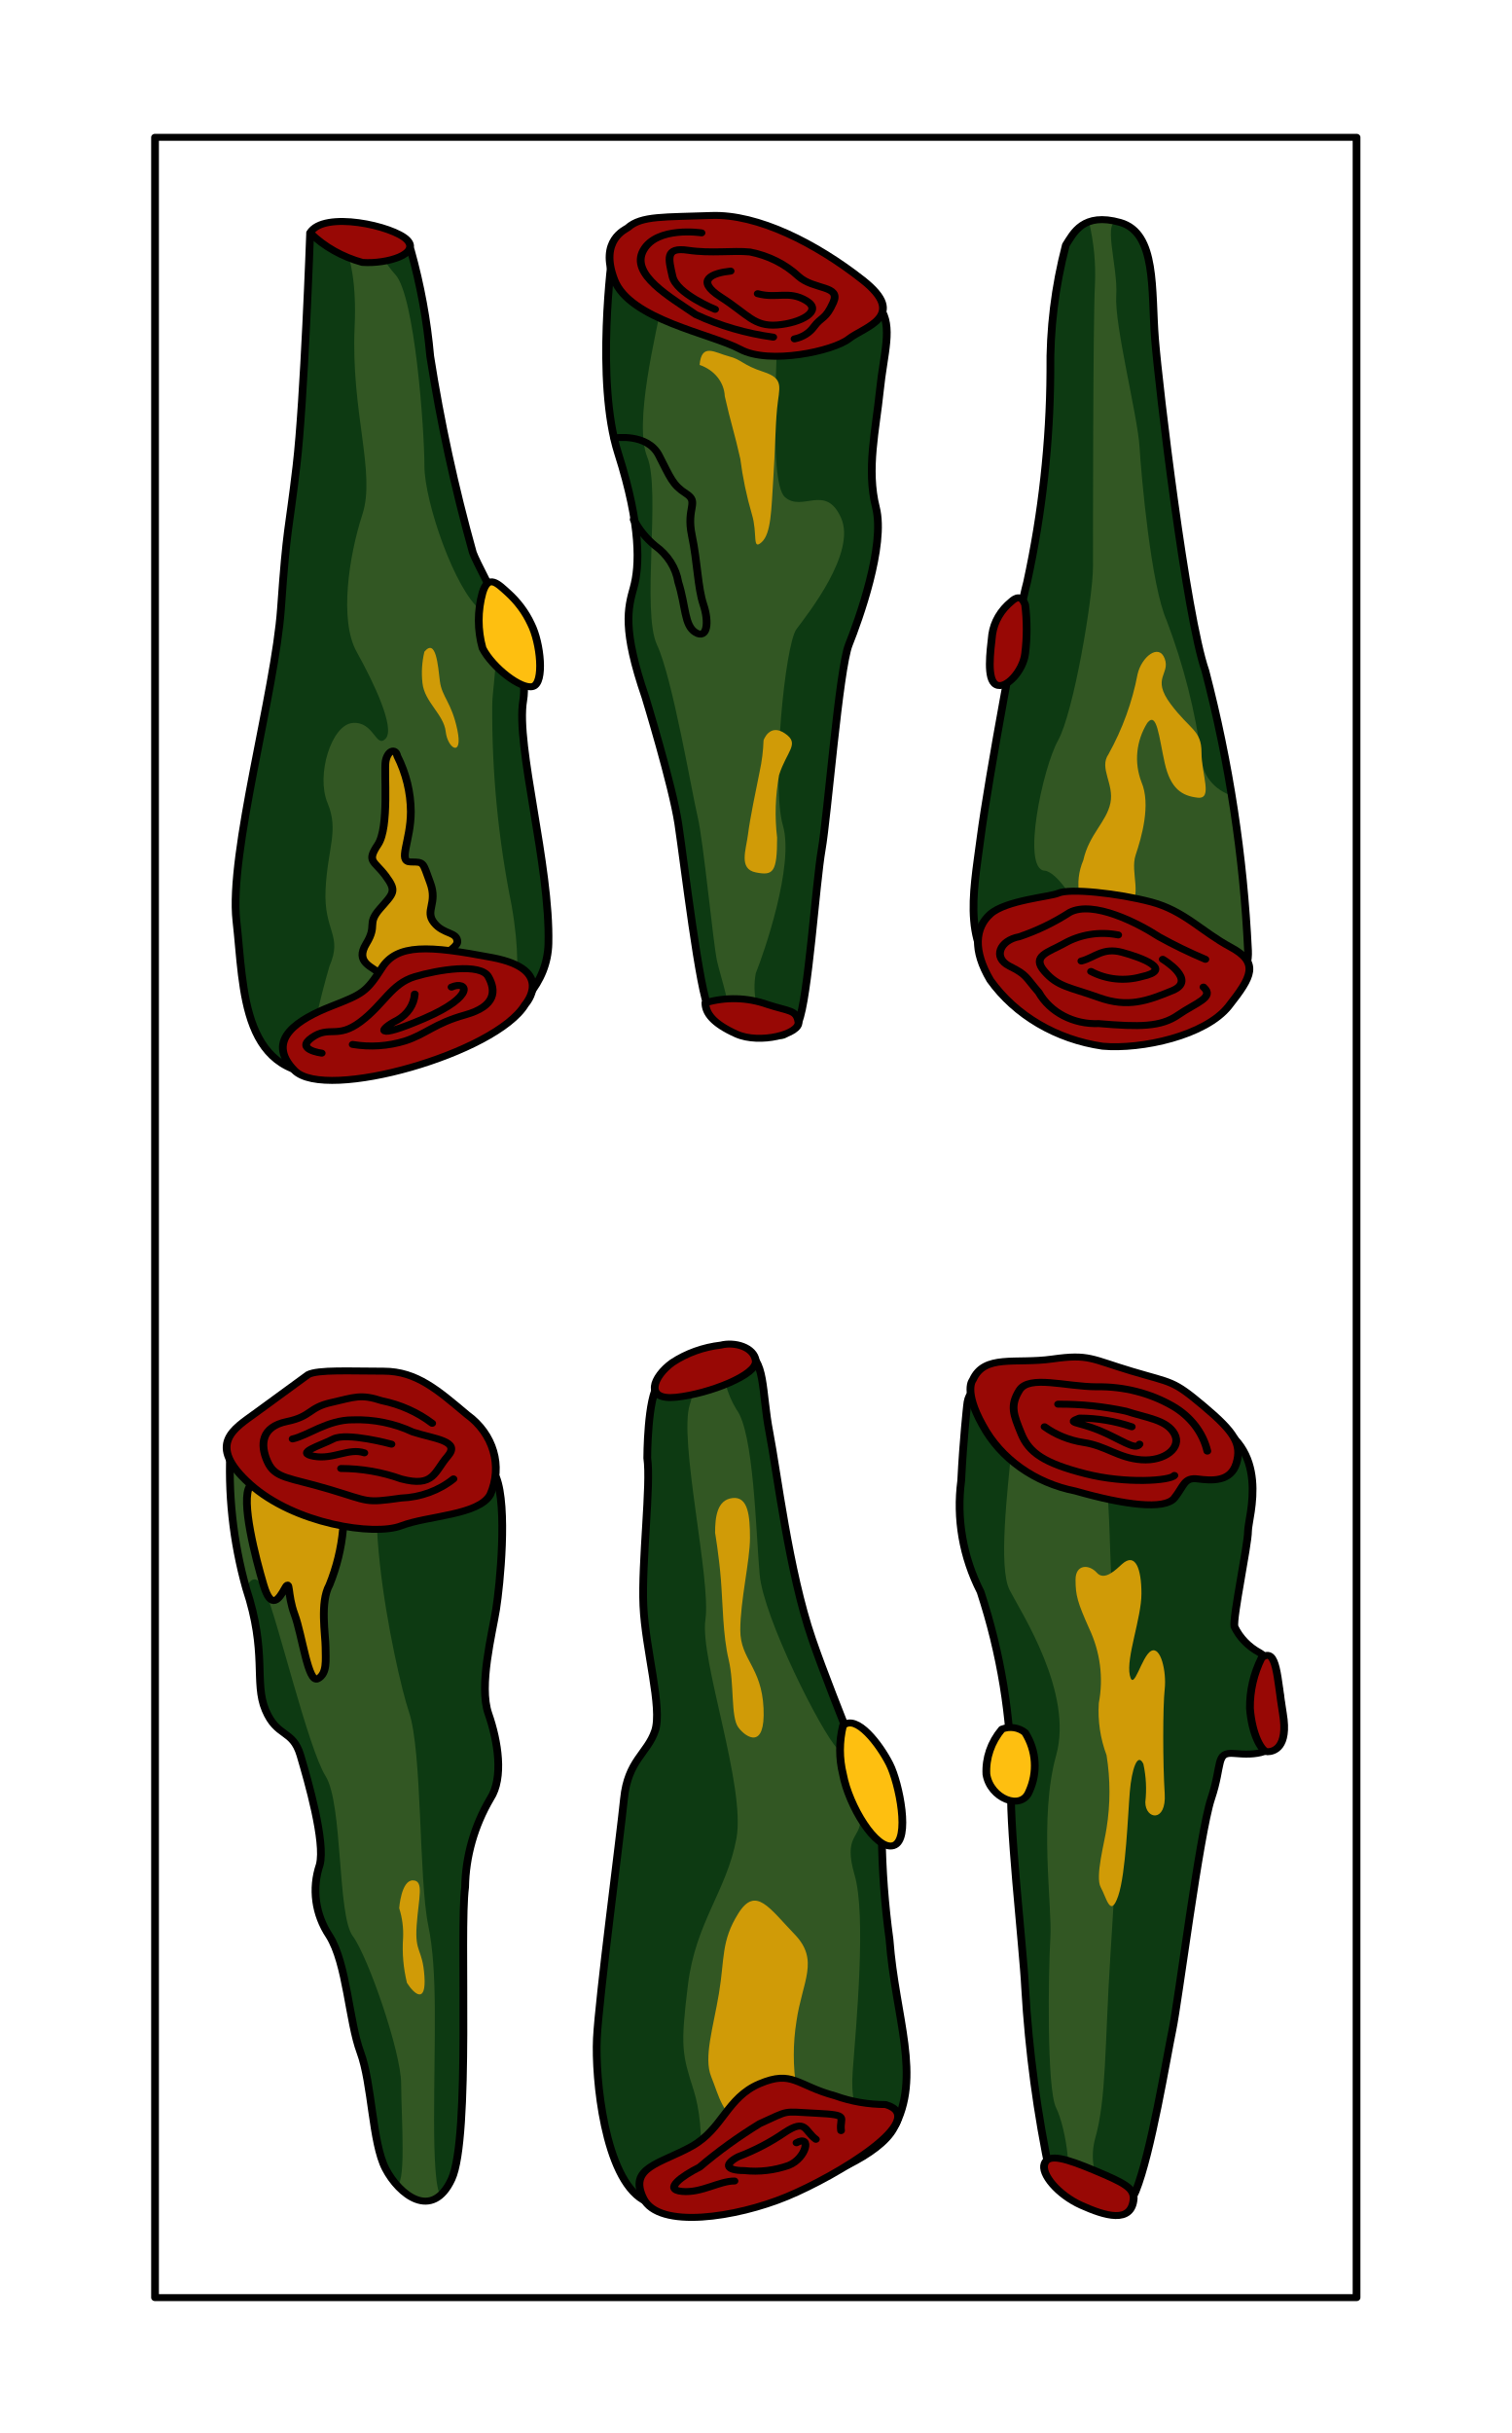
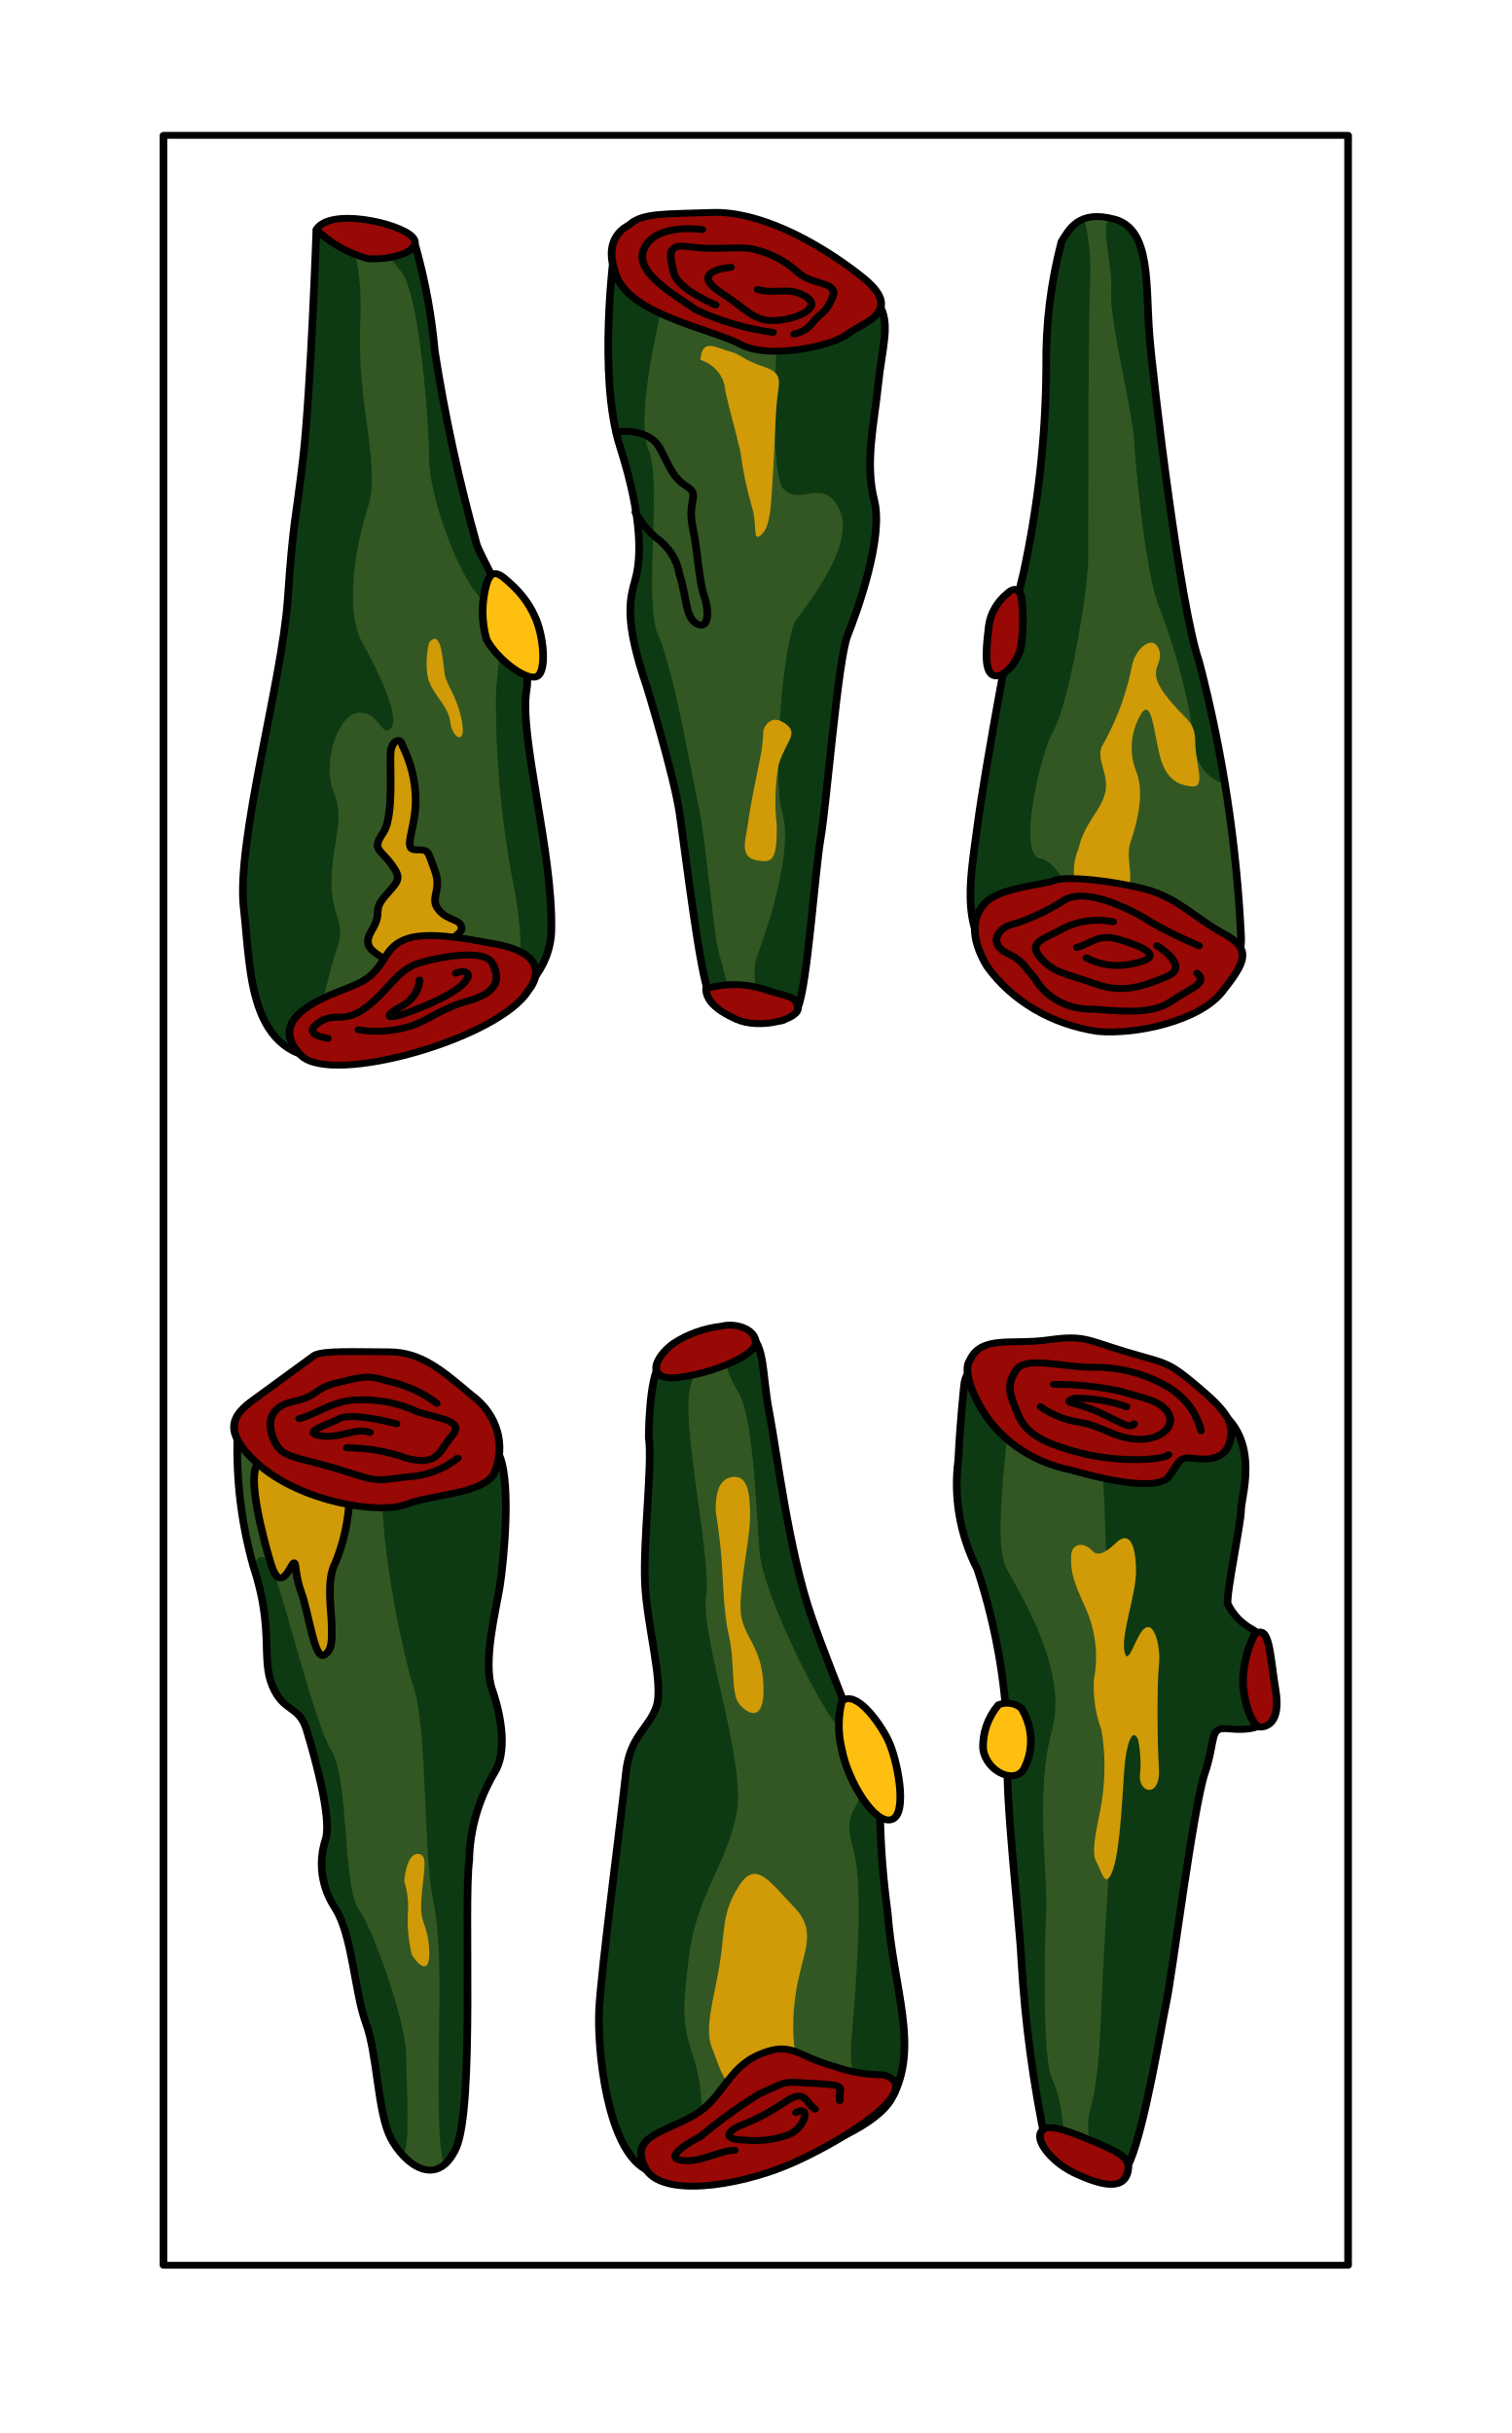
- <svg xmlns="http://www.w3.org/2000/svg" width="261px" height="420px" viewBox="0 0 261 420" version="1.1">
+ <svg xmlns="http://www.w3.org/2000/svg" width="261px" height="420px" viewBox="0 0 261 426" version="1.1">
  <g id="surface1">
    <path style=" stroke:none;fill-rule:nonzero;fill:rgb(100%,100%,100%);fill-opacity:1;" d="M 20.078 0 L 240.922 0 C 252.012 0 261 8.059 261 18 L 261 402 C 261 411.941 252.012 420 240.922 420 L 20.078 420 C 8.988 420 0 411.941 0 402 L 0 18 C 0 8.059 8.988 0 20.078 0 Z M 20.078 0 " />
    <path style=" stroke:none;fill-rule:nonzero;fill:rgb(19.608%,34.118%,13.725%);fill-opacity:1;" d="M 166.973 242.699 C 166.973 242.699 166.305 248.699 165.969 255.602 C 165.102 262.152 166.258 268.797 169.316 274.801 C 172.801 285.422 174.602 296.43 174.668 307.5 C 174 313.199 176.676 336.301 177.012 343.199 C 177.637 354.074 179.09 364.902 181.363 375.602 C 182.699 378 193.406 384.898 196.086 378.301 C 198.762 371.699 201.438 355.199 202.441 350.398 C 203.445 345.602 207.125 316.5 209.133 310.5 C 211.141 304.5 209.805 302.398 213.148 302.699 C 216.496 303 220.848 303 221.18 298.199 C 221.516 293.398 220.512 287.102 217.5 285.301 C 215.555 284.25 214.031 282.676 213.148 280.801 C 212.816 279.301 215.492 266.699 215.492 264.301 C 215.492 261.898 219.844 249.602 208.129 245.102 C 196.418 240.602 185.711 237.301 177.68 238.5 C 169.648 239.699 167.977 240.602 166.973 242.699 Z M 111.762 251.699 C 112.43 256.199 110.758 269.699 111.094 277.199 C 111.426 284.699 114.438 294.898 113.102 298.801 C 111.762 302.699 108.414 303.898 107.746 310.5 C 107.078 317.102 103.395 345 103.062 351.898 C 102.727 358.801 104.398 375.898 111.094 379.801 C 117.785 383.699 146.227 376.199 151.246 366.898 C 156.266 357.602 154.594 348.301 153.59 334.801 C 152.773 328.828 152.324 322.816 152.25 316.801 C 152.25 312.602 144.219 294.602 140.203 282.898 C 136.188 271.199 134.18 254.102 132.844 247.199 C 131.504 240.301 132.172 234 128.492 233.699 C 124.812 233.398 115.777 236.398 113.77 238.801 C 111.762 241.199 111.762 251.699 111.762 251.699 Z M 39.82 249.301 C 39.316 257.672 40.219 266.066 42.496 274.199 C 46.176 285.301 43.836 290.398 45.844 295.199 C 47.852 300 50.527 298.5 51.867 303 C 53.203 307.5 56.215 318 55.211 321.898 C 53.809 326.027 54.418 330.496 56.883 334.199 C 59.895 339 60.23 348.898 62.238 354.301 C 64.246 359.699 64.246 369.898 66.59 374.398 C 68.93 378.898 74.621 383.398 77.965 376.199 C 81.312 369 79.305 333.301 80.309 325.801 C 80.395 320.465 81.883 315.223 84.656 310.5 C 87 306.898 85.996 300.602 84.324 295.801 C 82.648 291 84.992 282 85.66 277.801 C 86.332 273.602 87.668 260.102 85.66 255 C 83.652 249.898 47.18 241.5 39.82 249.301 Z M 184.039 42.301 C 182.164 49.477 181.262 56.828 181.363 64.199 C 181.297 76.387 179.949 88.539 177.348 100.5 C 176.008 105.301 170.652 134.398 169.316 144.602 C 167.977 154.801 165.969 163.801 174.336 170.699 C 182.699 177.602 216.16 178.5 215.492 164.102 C 214.723 147.828 212.262 131.66 208.129 115.801 C 204.785 106.199 200.102 66.898 199.43 58.5 C 198.762 50.102 199.766 40.199 193.406 38.398 C 187.051 36.602 185.375 40.199 184.039 42.301 Z M 105.738 43.801 C 105.738 43.801 102.727 65.699 106.742 78.301 C 110.758 90.898 110.422 97.801 109.418 101.398 C 108.414 105 107.41 108.602 111.426 120.301 C 111.426 120.301 116.113 135.602 117.117 142.199 C 118.121 148.801 120.797 171.602 122.469 174.301 C 124.141 177 136.188 180.301 137.863 176.398 C 139.535 172.5 140.875 152.398 141.875 146.699 C 142.879 141 144.887 115.5 146.562 111.301 C 148.234 107.102 152.918 94.199 151.246 87.602 C 149.574 81 151.246 74.102 151.914 67.5 C 152.586 60.898 154.258 56.398 151.914 53.102 C 149.574 49.801 117.117 37.199 105.738 43.801 Z M 53.539 40.5 C 53.539 40.5 52.535 69 51.195 80.398 C 49.859 91.801 49.523 90.602 48.52 105 C 47.516 119.398 39.484 147.301 40.824 159 C 42.16 170.699 41.492 186.898 58.223 185.398 C 74.953 183.898 94.363 176.398 94.695 162.898 C 95.031 149.398 89.008 128.699 90.348 120.898 C 91.684 113.102 82.984 99 81.645 95.398 C 78.523 84.227 76.066 72.91 74.285 61.5 C 73.738 55.328 72.617 49.207 70.938 43.199 C 69.934 40.5 62.574 36.301 53.539 40.5 Z M 53.539 40.5 " />
    <path style=" stroke:none;fill-rule:nonzero;fill:rgb(5.098%,22.745%,7.059%);fill-opacity:1;" d="M 65.25 39.301 C 67.926 41.102 70.605 42 70.938 43.199 C 72.617 49.207 73.738 55.328 74.285 61.5 C 76.066 72.91 78.523 84.227 81.645 95.398 C 82.984 99 91.352 112.801 90.348 120.898 C 89.344 129 95.031 149.699 94.695 162.898 C 94.406 167.945 91.73 172.641 87.336 175.801 C 87.336 175.801 91.016 171.602 88.34 156.301 C 86.039 144.918 84.918 133.367 84.992 121.801 C 84.992 117.602 87.336 108.602 82.984 105.301 C 78.633 102 73.281 86.699 73.281 80.398 C 73.281 74.102 71.609 51 68.262 47.398 C 64.914 43.801 63.242 37.801 65.25 39.301 Z M 52.871 185.102 C 41.492 183 41.828 169.199 40.824 159 C 39.82 148.801 47.516 119.699 48.52 105 C 49.523 90.301 49.859 91.801 51.195 80.398 C 52.535 69 53.539 40.5 53.539 40.5 L 57.219 39 C 57.219 39 61.902 41.699 61.234 56.398 C 60.566 71.102 64.914 81.602 62.574 88.801 C 60.23 96 58.559 107.102 61.57 112.5 C 64.582 117.898 68.262 125.699 66.59 127.5 C 64.914 129.301 64.582 124.5 60.898 124.801 C 57.219 125.102 54.543 133.801 56.551 138.602 C 58.559 143.398 56.551 146.398 56.215 153.602 C 55.879 160.801 59.227 161.398 56.883 166.801 C 55.129 172.82 53.789 178.934 52.871 185.102 Z M 133.848 45.301 C 141.875 50.398 150.91 51.602 151.914 53.102 C 152.918 54.602 152.918 60.898 151.914 67.5 C 150.91 74.102 149.238 81.301 151.246 87.602 C 153.254 93.898 148.234 107.398 146.562 111.301 C 144.887 115.199 143.215 141.301 141.875 146.699 C 140.539 152.102 139.871 172.5 137.863 176.398 C 135.855 180.301 134.516 179.699 132.844 178.199 C 130.668 175.18 129.836 171.543 130.5 168 C 131.84 164.699 137.191 149.398 135.184 142.5 C 133.176 135.602 135.52 111.301 137.527 108.602 C 139.535 105.898 147.898 95.398 145.223 89.398 C 142.547 83.398 138.531 88.5 135.52 85.801 C 132.508 83.102 134.516 58.5 134.18 54.602 C 133.848 50.699 131.84 43.801 133.848 45.301 Z M 125.48 176.398 C 124.477 177.602 123.137 175.199 122.469 174.301 C 121.801 173.398 117.785 149.102 117.117 142.199 C 116.445 135.301 111.426 120.301 111.426 120.301 C 107.41 108.602 108.414 104.699 109.418 101.398 C 110.422 98.102 110.422 90.602 106.742 78.301 C 103.062 66 105.738 43.801 105.738 43.801 C 108.887 42.516 112.32 41.898 115.777 42 C 115.777 42 116.445 42 114.773 50.102 C 113.102 58.199 109.418 73.199 111.762 78.898 C 114.105 84.602 110.758 105.602 113.434 111.301 C 116.113 117 119.457 136.801 120.461 141 C 121.465 145.199 123.137 162.898 123.809 165.898 C 124.477 168.898 126.82 175.5 125.48 176.398 Z M 193.406 38.398 C 199.43 40.801 198.762 50.102 199.43 58.5 C 200.102 66.898 204.785 106.199 208.129 115.801 C 210.141 122.918 211.703 130.129 212.816 137.398 C 209.68 136.406 207.551 133.781 207.461 130.801 C 206.379 122.734 204.359 114.793 201.438 107.102 C 198.762 101.102 197.09 82.5 196.754 77.102 C 196.418 71.699 192.402 56.102 192.738 51 C 193.074 45.898 190.062 37.199 193.406 38.398 Z M 187.719 174.898 C 183.371 178.199 177.012 172.801 174.336 170.699 C 165.969 163.801 167.641 155.398 169.316 144.602 C 170.988 133.801 176.008 105.301 177.348 100.5 C 179.949 88.539 181.297 76.387 181.363 64.199 C 181.262 56.828 182.164 49.477 184.039 42.301 C 184.707 41.102 185.711 39 188.055 38.398 C 188.895 41.949 189.23 45.578 189.059 49.199 C 188.723 54.898 188.723 92.398 188.723 97.801 C 188.723 103.199 185.375 123 182.699 127.801 C 180.023 132.602 176.344 150 180.359 150.301 C 184.375 150.602 194.41 170.102 187.719 174.898 Z M 69.602 248.398 C 75.945 247.523 82.258 250.121 85.66 255 C 87.668 260.102 85.996 273.301 85.66 277.801 C 85.328 282.301 82.984 291.301 84.324 295.801 C 85.66 300.301 87 306.898 84.656 310.5 C 81.883 315.223 80.395 320.465 80.309 325.801 C 79.305 333.301 81.312 369.301 77.965 376.199 C 77.695 377.223 77.117 378.156 76.293 378.898 C 76.293 378.898 74.953 380.398 74.953 366 C 74.953 351.602 75.625 340.5 73.949 332.398 C 72.277 324.301 72.945 302.398 70.605 295.5 C 68.262 288.602 59.895 249.898 69.602 248.398 Z M 68.262 377.102 C 67.387 376.391 66.801 375.441 66.59 374.398 C 64.246 369.898 63.91 359.699 62.238 354.301 C 60.566 348.898 59.895 339 56.883 334.199 C 54.418 330.496 53.809 326.027 55.211 321.898 C 56.215 318 53.203 307.5 51.867 303 C 50.527 298.5 48.184 300.301 45.844 295.199 C 43.5 290.102 46.176 285.301 42.496 274.199 C 42.496 274.199 43.836 270.301 45.844 274.801 C 47.852 279.301 53.203 301.801 56.215 306.602 C 59.227 311.398 58.223 330.602 60.898 334.199 C 63.578 337.801 69.266 354.301 69.266 359.699 C 69.266 365.102 70.27 378.301 68.262 377.102 Z M 124.812 234.301 L 128.492 233.699 C 132.172 234 131.168 240.602 132.844 247.199 C 134.516 253.801 136.188 271.199 140.203 282.898 C 144.219 294.602 152.25 312.602 152.25 316.801 C 152.324 322.816 152.773 328.828 153.59 334.801 C 154.594 348.301 159.277 357.898 154.258 366.898 C 153.922 367.5 150.578 367.801 150.578 368.102 C 150.578 368.398 146.562 366.301 147.23 357.602 C 147.898 348.898 149.574 330.602 147.566 323.699 C 145.559 316.801 148.57 317.398 148.57 314.102 C 148.465 309.754 147.082 305.512 144.555 301.801 C 141.875 299.102 131.84 279.301 131.168 271.801 C 130.5 264.301 130.164 247.199 127.152 243.301 C 125.484 240.543 124.672 237.434 124.812 234.301 Z M 116.445 380.699 C 114.602 380.922 112.723 380.605 111.094 379.801 C 104.398 375.898 102.727 358.801 103.062 351.898 C 103.395 345 107.078 317.102 107.746 310.5 C 108.414 303.898 111.762 302.398 113.102 298.801 C 114.438 295.199 111.762 284.398 111.094 277.199 C 110.422 270 112.43 256.199 111.762 251.699 C 111.762 251.699 111.762 241.5 113.77 238.801 L 116.445 237 C 116.445 237 121.129 236.398 119.125 242.398 C 117.117 248.398 122.805 272.699 121.801 279.602 C 120.797 286.5 128.828 308.398 127.152 317.398 C 125.48 326.398 120.125 331.801 118.789 342.602 C 117.449 353.398 117.785 354.602 119.793 360.898 C 121.801 367.199 121.801 379.801 116.445 380.699 Z M 197.758 241.5 L 208.129 245.102 C 219.844 249.602 215.492 262.199 215.492 264.301 C 215.492 266.398 212.816 279.301 213.148 280.801 C 214.031 282.676 215.555 284.25 217.5 285.301 C 220.512 287.102 221.18 293.699 221.18 298.199 C 221.18 302.699 216.496 302.699 213.148 302.699 C 209.805 302.699 211.141 304.5 209.133 310.5 C 207.125 316.5 203.445 345.301 202.441 350.398 C 201.438 355.5 198.762 371.699 196.086 378.301 C 195.691 379.73 194.363 380.797 192.738 381 C 189.355 377.922 187.965 373.508 189.059 369.301 C 191.066 362.398 190.73 353.102 191.734 337.5 C 192.738 321.898 194.41 291.898 193.074 285 C 191.734 278.102 191.734 265.199 191.398 260.398 C 191.066 255.602 192.07 239.699 197.758 241.5 Z M 183.035 377.398 C 182.031 377.102 181.695 375.898 181.363 375.602 C 179.09 364.902 177.637 354.074 177.012 343.199 C 176.676 336.301 174 313.199 174.668 307.5 C 174.602 296.43 172.801 285.422 169.316 274.801 C 166.258 268.797 165.102 262.152 165.969 255.602 C 166.305 248.699 166.973 242.699 166.973 242.699 C 166.973 242.699 169.648 240 176.008 238.801 C 176.008 238.801 175.34 242.699 174.668 249.898 C 174 257.102 172.328 270.602 174.336 274.5 C 176.344 278.398 185.375 292.199 182.367 303 C 179.355 313.801 181.695 328.801 181.363 334.5 C 181.027 340.199 180.691 360.602 182.367 363.898 C 184.039 367.199 185.711 377.699 183.035 377.398 Z M 183.035 377.398 " />
    <path style="fill:none;stroke-width:0.4;stroke-linecap:round;stroke-linejoin:round;stroke:rgb(0%,0%,0%);stroke-opacity:1;stroke-miterlimit:4;" d="M 16 13.5 C 16 13.5 15.7 23 15.3 26.799 C 14.901 30.6 14.8 30.201 14.5 35 C 14.2 39.799 11.8 49.1 12.2 53 C 12.6 56.9 12.4 62.299 17.4 61.799 C 22.4 61.299 28.201 58.799 28.3 54.299 C 28.4 49.799 26.6 42.9 27 40.299 C 27.4 37.701 24.8 33 24.4 31.799 C 23.467 28.076 22.732 24.303 22.2 20.5 C 22.037 18.443 21.702 16.402 21.2 14.4 C 20.9 13.5 18.7 12.1 16 13.5 Z M 31.6 14.6 C 31.6 14.6 30.7 21.9 31.9 26.1 C 33.1 30.299 33 32.6 32.7 33.799 C 32.4 35 32.1 36.201 33.3 40.1 C 33.3 40.1 34.701 45.201 35.001 47.4 C 35.301 49.6 36.1 57.201 36.6 58.1 C 37.099 59 40.7 60.1 41.201 58.799 C 41.7 57.5 42.101 50.799 42.399 48.9 C 42.699 47 43.299 38.5 43.8 37.1 C 44.3 35.701 45.7 31.4 45.2 29.201 C 44.7 27 45.2 24.701 45.4 22.5 C 45.6 20.299 46.1 18.799 45.4 17.701 C 44.7 16.6 35.001 12.4 31.6 14.6 Z M 55 14.1 C 54.44 16.492 54.17 18.943 54.201 21.4 C 54.181 25.462 53.778 29.513 53 33.5 C 52.6 35.1 51 44.799 50.6 48.201 C 50.2 51.6 49.6 54.6 52.1 56.9 C 54.6 59.201 64.6 59.5 64.4 54.701 C 64.17 49.276 63.435 43.887 62.199 38.6 C 61.2 35.4 59.8 22.299 59.6 19.5 C 59.4 16.701 59.7 13.4 57.8 12.799 C 55.9 12.201 55.399 13.4 55 14.1 Z M 11.9 83.1 C 11.75 85.891 12.019 88.689 12.7 91.4 C 13.8 95.1 13.1 96.799 13.7 98.4 C 14.3 100 15.1 99.5 15.501 101 C 15.9 102.5 16.8 106 16.5 107.299 C 16.081 108.676 16.263 110.165 16.999 111.4 C 17.9 113 18 116.299 18.6 118.1 C 19.2 119.9 19.2 123.299 19.9 124.799 C 20.6 126.299 22.301 127.799 23.3 125.4 C 24.3 123 23.7 111.1 24 108.6 C 24.026 106.822 24.471 105.074 25.3 103.5 C 26 102.299 25.7 100.201 25.2 98.6 C 24.7 97 25.4 94 25.6 92.6 C 25.8 91.201 26.2 86.701 25.6 85 C 25 83.299 14.1 80.5 11.9 83.1 Z M 33.4 83.9 C 33.6 85.4 33.1 89.9 33.2 92.4 C 33.3 94.9 34.2 98.299 33.8 99.6 C 33.4 100.9 32.4 101.299 32.2 103.5 C 32 105.701 30.9 115 30.8 117.299 C 30.7 119.6 31.2 125.299 33.2 126.6 C 35.2 127.9 44.6 125.5 46.1 122.5 C 47.6 119.5 46.2 116.1 45.9 111.6 C 45.656 109.609 45.522 107.605 45.5 105.6 C 45.5 104.201 43.1 98.201 41.9 94.299 C 40.7 90.4 40.1 84.701 39.7 82.4 C 39.3 80.1 39.5 78 38.4 77.9 C 37.3 77.799 34.6 78.799 34 79.6 C 33.4 80.4 33.4 83.9 33.4 83.9 Z M 49.9 80.9 C 49.9 80.9 49.7 82.9 49.6 85.201 C 49.341 87.384 49.686 89.599 50.6 91.6 C 51.642 95.141 52.18 98.81 52.2 102.5 C 52 104.4 52.8 112.1 52.9 114.4 C 53.087 118.025 53.521 121.634 54.201 125.201 C 54.6 126 57.8 128.299 58.6 126.1 C 59.4 123.9 60.2 118.4 60.5 116.799 C 60.8 115.201 61.899 105.5 62.499 103.5 C 63.099 101.5 62.7 100.799 63.7 100.9 C 64.7 101 66 101 66.1 99.4 C 66.2 97.799 65.9 95.701 65 95.1 C 64.419 94.75 63.963 94.225 63.7 93.6 C 63.6 93.1 64.4 88.9 64.4 88.1 C 64.4 87.299 65.7 83.201 62.199 81.701 C 58.7 80.201 55.5 79.1 53.1 79.5 C 50.7 79.9 50 79.6 49.9 80.9 Z M 49.9 80.9 " transform="matrix(3.346154,0,0,3,0,0)" />
    <path style="fill-rule:nonzero;fill:rgb(59.608%,3.137%,1.961%);fill-opacity:1;stroke-width:0.4;stroke-linecap:round;stroke-linejoin:round;stroke:rgb(0%,0%,0%);stroke-opacity:1;stroke-miterlimit:4;" d="M 16 13.4 C 16.733 14.197 17.665 14.783 18.7 15.1 C 20 15.201 21.701 14.6 21 13.799 C 20.3 13 16.699 12.1 16 13.4 Z M 36.4 57.701 C 37.445 57.358 38.577 57.393 39.6 57.799 C 40.7 58.201 41.1 58.1 41.201 58.799 C 41.3 59.5 39.2 60.1 38 59.5 C 36.799 58.9 36.4 58.299 36.4 57.701 Z M 37.2 77.4 C 36.295 77.517 35.436 77.861 34.701 78.4 C 33.7 79.201 33.2 80.6 34.9 80.4 C 36.6 80.201 39.1 79.1 39 78.299 C 38.9 77.5 37.9 77.201 37.2 77.4 Z M 37.2 77.4 " transform="matrix(3.346154,0,0,3,0,0)" />
    <path style="fill-rule:nonzero;fill:rgb(99.608%,74.902%,6.275%);fill-opacity:1;stroke-width:0.4;stroke-linecap:round;stroke-linejoin:round;stroke:rgb(0%,0%,0%);stroke-opacity:1;stroke-miterlimit:4;" d="M 43.5 99.299 C 43.297 100.223 43.297 101.178 43.5 102.1 C 43.8 103.9 45.2 106.5 46.1 106.201 C 47 105.9 46.4 102.6 45.9 101.5 C 45.4 100.4 44.2 98.6 43.5 99.299 Z M 51.7 99.5 C 51.137 100.246 50.855 101.167 50.9 102.1 C 51.1 103.5 52.7 104.201 53.1 103.1 C 53.557 101.996 53.484 100.742 52.9 99.701 C 52.577 99.398 52.104 99.319 51.7 99.5 Z M 51.7 99.5 " transform="matrix(3.346154,0,0,3,0,0)" />
    <path style="fill-rule:nonzero;fill:rgb(59.608%,3.137%,1.961%);fill-opacity:1;stroke-width:0.4;stroke-linecap:round;stroke-linejoin:round;stroke:rgb(0%,0%,0%);stroke-opacity:1;stroke-miterlimit:4;" d="M 65.1 95.4 C 64.693 96.311 64.488 97.301 64.5 98.299 C 64.6 99.799 65.1 100.799 65.4 100.799 C 65.7 100.799 66.5 100.6 66.2 98.6 C 65.9 96.6 65.9 94.701 65.1 95.4 Z M 65.1 95.4 " transform="matrix(3.346154,0,0,3,0,0)" />
    <path style="fill-rule:nonzero;fill:rgb(99.608%,74.902%,6.275%);fill-opacity:1;stroke-width:0.4;stroke-linecap:round;stroke-linejoin:round;stroke:rgb(0%,0%,0%);stroke-opacity:1;stroke-miterlimit:4;" d="M 24.9 34.1 C 24.638 35.151 24.638 36.25 24.9 37.299 C 25.4 38.4 26.9 39.701 27.5 39.5 C 28.1 39.299 27.901 37 27.4 35.9 C 27.121 35.228 26.713 34.616 26.2 34.1 C 25.7 33.6 25.2 33 24.9 34.1 Z M 24.9 34.1 " transform="matrix(3.346154,0,0,3,0,0)" />
    <path style="fill-rule:nonzero;fill:rgb(59.608%,3.137%,1.961%);fill-opacity:1;stroke-width:0.4;stroke-linecap:round;stroke-linejoin:round;stroke:rgb(0%,0%,0%);stroke-opacity:1;stroke-miterlimit:4;" d="M 52.2 34.6 C 51.651 35.094 51.296 35.768 51.2 36.5 C 51.1 37.5 50.9 39.1 51.4 39.4 C 51.9 39.701 52.8 38.6 52.9 37.6 C 53.003 36.669 53.003 35.73 52.9 34.799 C 52.7 34.201 52.4 34.4 52.2 34.6 Z M 58.5 126.5 C 58.5 125.9 58 125.6 56.5 124.9 C 55 124.201 54.1 123.9 53.901 124.5 C 53.7 125.1 54.6 126.299 55.8 126.9 C 57 127.5 58.4 128 58.5 126.5 Z M 58.5 126.5 " transform="matrix(3.346154,0,0,3,0,0)" />
    <path style="fill-rule:nonzero;fill:rgb(81.569%,60.784%,2.745%);fill-opacity:1;stroke-width:0.4;stroke-linecap:round;stroke-linejoin:round;stroke:rgb(0%,0%,0%);stroke-opacity:1;stroke-miterlimit:4;" d="M 20.5 43.5 C 20.955 44.507 21.193 45.596 21.2 46.701 C 21.2 48.4 20.5 49.6 21.2 49.6 C 21.9 49.6 21.8 49.6 22.2 50.799 C 22.601 52 21.9 52.4 22.4 53.1 C 22.899 53.799 23.6 53.6 23.6 54.201 C 23.6 54.799 20.2 56.6 19.7 56.1 C 19.2 55.6 18.3 55.4 18.9 54.299 C 19.5 53.201 18.9 53.201 19.6 52.299 C 20.3 51.4 20.5 51.299 19.9 50.4 C 19.3 49.5 18.9 49.6 19.5 48.6 C 20.1 47.6 19.8 44.4 19.9 43.799 C 20 43.201 20.4 43 20.5 43.5 Z M 20.5 43.5 " transform="matrix(3.346154,0,0,3,0,0)" />
    <path style="fill:none;stroke-width:0.4;stroke-linecap:round;stroke-linejoin:round;stroke:rgb(0%,0%,0%);stroke-opacity:1;stroke-miterlimit:4;" d="M 31.7 25.201 C 31.7 25.201 33.4 24.9 34 26.201 C 34.6 27.5 34.701 27.9 35.4 28.4 C 36.1 28.9 35.4 29.201 35.7 30.799 C 36 32.4 36 33.799 36.3 34.799 C 36.6 35.799 36.499 36.799 35.899 36.4 C 35.301 36 35.4 34.9 35.001 33.5 C 34.88 32.673 34.452 31.923 33.8 31.4 C 33.341 30.975 32.967 30.466 32.7 29.9 " transform="matrix(3.346154,0,0,3,0,0)" />
    <path style="fill-rule:nonzero;fill:rgb(81.569%,60.784%,2.745%);fill-opacity:1;stroke-width:0.4;stroke-linecap:round;stroke-linejoin:round;stroke:rgb(0%,0%,0%);stroke-opacity:1;stroke-miterlimit:4;" d="M 17.7 88 C 17.61 89.094 17.375 90.169 16.999 91.201 C 16.5 92.201 16.8 94.1 16.8 94.799 C 16.8 95.5 16.9 96.299 16.399 96.6 C 15.9 96.9 15.6 94.1 15.201 92.9 C 14.8 91.701 15 90.799 14.7 91.4 C 14.4 92 14 92.701 13.6 91.201 C 13.2 89.701 12.4 86.299 12.9 85.5 " transform="matrix(3.346154,0,0,3,0,0)" />
    <path style=" stroke:none;fill-rule:nonzero;fill:rgb(81.569%,60.784%,2.745%);fill-opacity:1;" d="M 73.281 112.5 C 72.855 114.273 72.742 116.094 72.945 117.898 C 73.281 121.199 76.625 123.301 76.961 126.301 C 77.297 129.301 79.973 130.801 78.969 126 C 77.965 121.199 76.293 120.301 75.957 117.602 C 75.625 114.898 75.289 110.102 73.281 112.5 Z M 120.797 63 C 123.328 63.848 125.047 65.977 125.145 68.398 C 126.148 72.898 126.82 74.699 127.824 79.199 C 128.238 82.438 128.91 85.648 129.832 88.801 C 130.836 92.102 129.832 95.102 131.504 93.602 C 133.176 92.102 133.176 87.898 133.512 82.801 C 133.848 77.699 133.848 74.102 134.18 70.5 C 134.516 66.898 135.52 65.398 131.84 64.199 C 128.156 63 128.156 62.102 125.816 61.5 C 123.473 60.898 121.129 59.102 120.797 63 Z M 131.84 127.801 C 131.781 129.613 131.555 131.418 131.168 133.199 C 130.5 136.5 129.496 141.301 129.16 144 C 128.828 146.699 127.488 150 130.5 150.602 C 133.512 151.199 134.18 150.602 134.18 144.602 C 133.754 141.004 133.867 137.371 134.516 133.801 C 135.855 129.602 138.195 128.398 135.52 126.602 C 132.844 124.801 131.84 127.801 131.84 127.801 Z M 186.379 154.5 C 186 152.48 186.23 150.41 187.051 148.5 C 188.055 144 191.066 141.898 191.734 138.602 C 192.402 135.301 189.727 132.602 191.398 130.199 C 193.816 125.844 195.508 121.195 196.418 116.398 C 197.09 113.398 200.102 111 201.105 113.699 C 202.109 116.398 198.762 117 202.109 121.5 C 205.453 126 207.461 126 207.461 129.898 C 207.461 133.801 209.469 138 206.793 137.699 C 204.117 137.398 202.109 136.199 201.105 131.699 C 200.102 127.199 199.766 122.699 198.094 124.801 C 196.164 127.918 195.797 131.625 197.09 135 C 198.762 138.898 197.09 144.602 196.086 147.602 C 195.082 150.602 197.422 154.801 194.746 156.898 C 193.418 158.023 191.512 158.41 189.773 157.91 C 188.035 157.41 186.734 156.105 186.379 154.5 Z M 193.742 270 C 192.738 270.898 190.73 273 189.391 271.5 C 188.055 270 185.711 270 185.711 272.699 C 185.711 275.398 186.047 276.602 188.055 281.102 C 189.977 285.168 190.559 289.645 189.727 294 C 189.531 297.051 189.984 300.105 191.066 303 C 191.734 307.18 191.734 311.422 191.066 315.602 C 190.73 318 189.059 324 190.062 325.801 C 191.066 327.602 191.734 331.199 193.074 327.301 C 194.41 323.398 194.746 313.199 195.082 309.301 C 195.414 305.398 196.418 302.398 197.422 304.5 C 197.895 306.672 198.008 308.898 197.758 311.102 C 197.758 314.102 201.438 314.699 201.105 309.602 C 200.77 304.5 200.77 294.602 201.105 291.602 C 201.438 288.602 200.434 284.102 198.762 285 C 197.09 285.898 195.75 292.199 195.082 289.199 C 194.41 286.199 197.09 279.301 197.09 275.102 C 197.09 270.898 196.086 267.898 193.742 270 Z M 123.473 264.602 C 123.473 264.602 124.141 268.5 124.477 272.699 C 124.812 276.898 124.812 282.301 125.816 286.5 C 126.82 290.699 126.148 296.398 127.488 298.199 C 128.828 300 132.172 302.102 131.84 294.898 C 131.504 287.699 127.824 286.5 127.824 281.398 C 127.824 276.301 129.496 269.398 129.496 265.5 C 129.496 261.602 129.16 258.301 126.484 258.602 C 123.809 258.898 123.473 261.898 123.473 264.602 Z M 137.527 360.602 C 136.906 356.719 136.906 352.781 137.527 348.898 C 138.531 342 141.543 338.398 137.191 333.898 C 132.844 329.398 130.5 325.5 127.488 330.301 C 124.477 335.102 125.145 338.102 124.141 344.102 C 123.137 350.102 121.465 355.199 122.805 358.5 C 124.141 361.801 124.812 365.398 128.156 366.301 C 131.504 367.199 137.527 360.602 137.527 360.602 Z M 68.93 329.398 C 69.453 331.059 69.68 332.777 69.602 334.5 C 69.418 337.117 69.645 339.742 70.27 342.301 C 71.609 344.398 73.617 345.898 73.281 341.102 C 72.945 336.301 71.609 337.199 71.941 332.398 C 72.277 327.602 73.281 324.602 71.273 324.602 C 69.266 324.602 68.93 329.398 68.93 329.398 Z M 68.93 329.398 " />
    <path style="fill-rule:nonzero;fill:rgb(59.608%,3.137%,1.961%);fill-opacity:1;stroke-width:0.4;stroke-linecap:round;stroke-linejoin:round;stroke:rgb(0%,0%,0%);stroke-opacity:1;stroke-miterlimit:4;" d="M 27.1 57.799 C 27.1 57.799 28.7 55.799 25.4 55.1 C 22.1 54.4 20.5 54.299 19.7 55.701 C 18.9 57.1 18.7 57.201 17.1 57.9 C 15.501 58.6 13.6 59.799 15.201 61.6 C 16.8 63.4 25.6 60.6 27.1 57.799 Z M 27.1 57.799 " transform="matrix(3.346154,0,0,3,0,0)" />
    <path style="fill:none;stroke-width:0.4;stroke-linecap:round;stroke-linejoin:round;stroke:rgb(0%,0%,0%);stroke-opacity:1;stroke-miterlimit:4;" d="M 16.6 60.6 C 16.6 60.6 15.201 60.4 16.101 59.701 C 16.999 59 17.4 59.799 18.6 58.799 C 19.8 57.799 20.2 56.6 21.401 56.201 C 22.601 55.799 24.8 55.4 25.2 56.201 C 25.6 57 25.6 57.9 24 58.4 C 22.4 58.9 22.001 59.5 20.9 59.9 C 20.032 60.199 19.102 60.268 18.2 60.1 " transform="matrix(3.346154,0,0,3,0,0)" />
    <path style="fill:none;stroke-width:0.4;stroke-linecap:round;stroke-linejoin:round;stroke:rgb(0%,0%,0%);stroke-opacity:1;stroke-miterlimit:4;" d="M 21.401 57.201 C 21.362 57.816 21.026 58.376 20.5 58.701 C 19.6 59.201 19.2 59.9 21.9 58.6 C 24.6 57.299 24.099 56.4 23.3 56.799 " transform="matrix(3.346154,0,0,3,0,0)" />
    <path style="fill-rule:nonzero;fill:rgb(59.608%,3.137%,1.961%);fill-opacity:1;stroke-width:0.4;stroke-linecap:round;stroke-linejoin:round;stroke:rgb(0%,0%,0%);stroke-opacity:1;stroke-miterlimit:4;" d="M 54.6 51.4 C 54.201 51.6 51.9 51.799 51.1 52.6 C 50.3 53.4 50.2 54.701 51.1 56.4 C 52.405 58.434 54.515 59.815 56.9 60.201 C 58.9 60.4 62.199 59.6 63.4 57.9 C 64.6 56.201 65 55.4 63.5 54.5 C 62 53.6 61.1 52.4 59.4 51.9 C 57.7 51.4 55.2 51.1 54.6 51.4 Z M 54.6 51.4 " transform="matrix(3.346154,0,0,3,0,0)" />
    <path style="fill:none;stroke-width:0.4;stroke-linecap:round;stroke-linejoin:round;stroke:rgb(0%,0%,0%);stroke-opacity:1;stroke-miterlimit:4;" d="M 62.199 55.201 C 61.375 54.812 60.574 54.379 59.8 53.9 C 58.7 53.1 56.4 51.799 55.2 52.5 C 54.399 53.079 53.525 53.551 52.6 53.9 C 51.6 54.1 51.2 55.1 52.1 55.6 C 53 56.1 52.9 56.201 53.6 57.1 C 54.189 58.258 55.403 58.962 56.7 58.9 C 58.8 59.1 59.9 59.1 60.8 58.4 C 61.7 57.701 62.7 57.4 62.1 56.799 " transform="matrix(3.346154,0,0,3,0,0)" />
    <path style="fill:none;stroke-width:0.4;stroke-linecap:round;stroke-linejoin:round;stroke:rgb(0%,0%,0%);stroke-opacity:1;stroke-miterlimit:4;" d="M 60 55.201 C 60 55.201 61.8 56.4 60.5 57 C 59.2 57.6 58.2 58 56.7 57.4 C 55.2 56.799 54.6 56.799 53.901 55.9 C 53.2 55 54.1 54.799 54.9 54.299 C 55.73 53.767 56.737 53.587 57.7 53.799 " transform="matrix(3.346154,0,0,3,0,0)" />
    <path style="fill:none;stroke-width:0.4;stroke-linecap:round;stroke-linejoin:round;stroke:rgb(0%,0%,0%);stroke-opacity:1;stroke-miterlimit:4;" d="M 55.8 55.299 C 56.5 55.1 56.9 54.5 57.9 54.799 C 58.9 55.1 60.6 55.799 58.9 56.201 C 58.031 56.475 57.084 56.366 56.299 55.9 " transform="matrix(3.346154,0,0,3,0,0)" />
    <path style="fill-rule:nonzero;fill:rgb(59.608%,3.137%,1.961%);fill-opacity:1;stroke-width:0.4;stroke-linecap:round;stroke-linejoin:round;stroke:rgb(0%,0%,0%);stroke-opacity:1;stroke-miterlimit:4;" d="M 32.4 13.1 C 32.3 13.201 30.9 13.799 31.7 16.1 C 32.5 18.4 36.7 19.201 38.2 20.1 C 39.7 21 42.999 20.201 43.8 19.5 C 44.6 18.799 46.9 18.201 44.5 16.1 C 42.101 14 39.1 12.299 36.7 12.4 C 34.3 12.5 33.1 12.4 32.4 13.1 Z M 32.4 13.1 " transform="matrix(3.346154,0,0,3,0,0)" />
    <path style="fill:none;stroke-width:0.4;stroke-linecap:round;stroke-linejoin:round;stroke:rgb(0%,0%,0%);stroke-opacity:1;stroke-miterlimit:4;" d="M 36.199 13.4 C 36.199 13.4 33.9 13 33.2 14.4 C 32.5 15.799 34.6 17.1 35.899 18.1 C 37.153 18.749 38.505 19.189 39.9 19.4 " transform="matrix(3.346154,0,0,3,0,0)" />
    <path style="fill:none;stroke-width:0.4;stroke-linecap:round;stroke-linejoin:round;stroke:rgb(0%,0%,0%);stroke-opacity:1;stroke-miterlimit:4;" d="M 36.9 17.799 C 36.9 17.799 34.9 16.9 34.701 15.9 C 34.5 14.9 34.3 14.201 35.5 14.4 C 36.7 14.6 37.8 14.4 38.7 14.5 C 39.654 14.707 40.525 15.195 41.201 15.9 C 42 16.701 43.4 16.4 42.999 17.4 C 42.6 18.4 42.399 18.201 42 18.799 C 41.773 19.156 41.413 19.408 41 19.5 " transform="matrix(3.346154,0,0,3,0,0)" />
    <path style="fill:none;stroke-width:0.4;stroke-linecap:round;stroke-linejoin:round;stroke:rgb(0%,0%,0%);stroke-opacity:1;stroke-miterlimit:4;" d="M 37.7 15.6 C 36.799 15.701 35.8 16.1 37.2 17.1 C 38.6 18.1 38.9 18.799 40.1 18.701 C 41.3 18.6 42.5 17.9 41.6 17.299 C 40.7 16.701 40.1 17.201 39.1 16.9 " transform="matrix(3.346154,0,0,3,0,0)" />
    <path style="fill-rule:nonzero;fill:rgb(59.608%,3.137%,1.961%);fill-opacity:1;stroke-width:0.4;stroke-linecap:round;stroke-linejoin:round;stroke:rgb(0%,0%,0%);stroke-opacity:1;stroke-miterlimit:4;" d="M 15.9 79.1 L 13.2 81.299 C 12.1 82.201 10.6 83.1 12.9 85.4 C 15.201 87.701 19.3 88.4 20.7 87.799 C 22.1 87.201 24.7 87.201 25.3 86 C 25.953 84.37 25.467 82.504 24.099 81.4 C 22.601 80 21.5 78.9 19.8 78.9 C 18.1 78.9 16.399 78.799 15.9 79.1 Z M 15.9 79.1 " transform="matrix(3.346154,0,0,3,0,0)" />
    <path style="fill:none;stroke-width:0.4;stroke-linecap:round;stroke-linejoin:round;stroke:rgb(0%,0%,0%);stroke-opacity:1;stroke-miterlimit:4;" d="M 23.4 85.1 C 22.655 85.77 21.701 86.159 20.7 86.201 C 18.8 86.5 19.1 86.4 16.999 85.701 C 14.901 85 14.2 85.1 13.8 84.1 C 13.4 83.1 13.5 82.1 14.8 81.799 C 16.101 81.5 15.9 81 17.1 80.701 C 18.3 80.4 18.6 80.201 19.7 80.6 C 20.659 80.818 21.551 81.263 22.301 81.9 " transform="matrix(3.346154,0,0,3,0,0)" />
    <path style="fill:none;stroke-width:0.4;stroke-linecap:round;stroke-linejoin:round;stroke:rgb(0%,0%,0%);stroke-opacity:1;stroke-miterlimit:4;" d="M 15.1 82.799 C 15.9 82.6 16.9 81.701 18.2 81.701 C 19.277 81.66 20.345 81.901 21.3 82.4 C 22.4 82.799 23.799 82.9 23.1 83.799 C 22.4 84.701 22.4 85.6 20.7 85.1 C 19.714 84.706 18.662 84.503 17.599 84.5 " transform="matrix(3.346154,0,0,3,0,0)" />
    <path style="fill:none;stroke-width:0.4;stroke-linecap:round;stroke-linejoin:round;stroke:rgb(0%,0%,0%);stroke-opacity:1;stroke-miterlimit:4;" d="M 20.2 83.1 C 20.2 83.1 17.9 82.4 17.2 82.799 C 16.5 83.201 15.201 83.6 16.2 83.799 C 17.2 84 18 83.299 18.8 83.6 " transform="matrix(3.346154,0,0,3,0,0)" />
    <path style="fill-rule:nonzero;fill:rgb(59.608%,3.137%,1.961%);fill-opacity:1;stroke-width:0.4;stroke-linecap:round;stroke-linejoin:round;stroke:rgb(0%,0%,0%);stroke-opacity:1;stroke-miterlimit:4;" d="M 45.7 121.1 C 44.809 121.1 43.928 120.931 43.1 120.6 C 41.1 120 40.901 119.1 39.2 119.9 C 37.5 120.701 37.3 122.5 35.7 123.5 C 34.1 124.5 32.4 124.701 33.2 126.5 C 34 128.299 38 127.6 40.6 126.4 C 43.2 125.201 48.1 121.9 45.7 121.1 Z M 45.7 121.1 " transform="matrix(3.346154,0,0,3,0,0)" />
    <path style="fill:none;stroke-width:0.4;stroke-linecap:round;stroke-linejoin:round;stroke:rgb(0%,0%,0%);stroke-opacity:1;stroke-miterlimit:4;" d="M 43.4 122.6 C 43.299 121.799 43.9 121.701 42.101 121.6 C 40.3 121.5 40.8 121.4 39.2 122.201 C 38.102 122.951 37.066 123.786 36.1 124.701 C 35.2 125.201 34.2 126 35.2 126.1 C 36.199 126.201 37.099 125.5 37.9 125.5 " transform="matrix(3.346154,0,0,3,0,0)" />
    <path style="fill:none;stroke-width:0.4;stroke-linecap:round;stroke-linejoin:round;stroke:rgb(0%,0%,0%);stroke-opacity:1;stroke-miterlimit:4;" d="M 42.101 123.1 C 41.501 122.6 41.6 121.9 40.5 122.701 C 39.763 123.267 38.957 123.737 38.1 124.1 C 37.4 124.5 37.4 124.9 38.4 124.9 C 39.18 124.993 39.97 124.891 40.7 124.6 C 41.6 124.201 41.9 122.799 41.1 123.299 " transform="matrix(3.346154,0,0,3,0,0)" />
    <path style="fill-rule:nonzero;fill:rgb(59.608%,3.137%,1.961%);fill-opacity:1;stroke-width:0.4;stroke-linecap:round;stroke-linejoin:round;stroke:rgb(0%,0%,0%);stroke-opacity:1;stroke-miterlimit:4;" d="M 50.2 79.4 C 50.2 79.4 49.7 80 50.7 82 C 51.632 83.936 53.402 85.337 55.5 85.799 C 58 86.6 60.1 86.9 60.6 86.201 C 61.1 85.5 61.1 85 61.8 85.1 C 62.499 85.201 63.5 85.299 63.8 84.201 C 64.1 83.1 63.7 82.4 62.1 80.9 C 60.5 79.4 60.5 79.6 58.4 78.9 C 56.299 78.201 56.2 77.9 54.3 78.201 C 52.4 78.5 50.8 77.9 50.2 79.4 Z M 50.2 79.4 " transform="matrix(3.346154,0,0,3,0,0)" />
    <path style="fill:none;stroke-width:0.4;stroke-linecap:round;stroke-linejoin:round;stroke:rgb(0%,0%,0%);stroke-opacity:1;stroke-miterlimit:4;" d="M 62.3 83.5 C 62.072 82.427 61.423 81.491 60.5 80.9 C 59.337 80.156 57.981 79.775 56.599 79.799 C 55 79.799 53.1 79.1 52.6 80 C 52.1 80.9 52.3 81.4 52.7 82.5 C 53.1 83.6 53.901 84.201 55.999 84.799 C 58.1 85.4 60.401 85.201 60.6 84.9 " transform="matrix(3.346154,0,0,3,0,0)" />
    <path style="fill:none;stroke-width:0.4;stroke-linecap:round;stroke-linejoin:round;stroke:rgb(0%,0%,0%);stroke-opacity:1;stroke-miterlimit:4;" d="M 54.6 80.799 C 55.779 80.79 56.954 80.924 58.1 81.201 C 59.2 81.6 60.2 81.701 60.6 82.5 C 61.001 83.299 60.1 84.1 58.9 84 C 57.7 83.9 57.1 83.201 55.9 83 C 55.168 82.874 54.48 82.564 53.901 82.1 " transform="matrix(3.346154,0,0,3,0,0)" />
    <path style="fill:none;stroke-width:0.4;stroke-linecap:round;stroke-linejoin:round;stroke:rgb(0%,0%,0%);stroke-opacity:1;stroke-miterlimit:4;" d="M 58.4 82.1 C 57.538 81.771 56.623 81.602 55.699 81.6 C 55 81.9 55.6 81.799 56.7 82.299 C 57.8 82.799 58.6 83.5 58.8 83.1 " transform="matrix(3.346154,0,0,3,0,0)" />
    <path style="fill:none;stroke-width:0.4;stroke-linecap:round;stroke-linejoin:round;stroke:rgb(0%,0%,0%);stroke-opacity:1;stroke-miterlimit:4;" d="M 8 7.9 L 70 7.9 L 70 132.21 L 8 132.21 Z M 8 7.9 " transform="matrix(3.346154,0,0,3,0,0)" />
  </g>
</svg>
